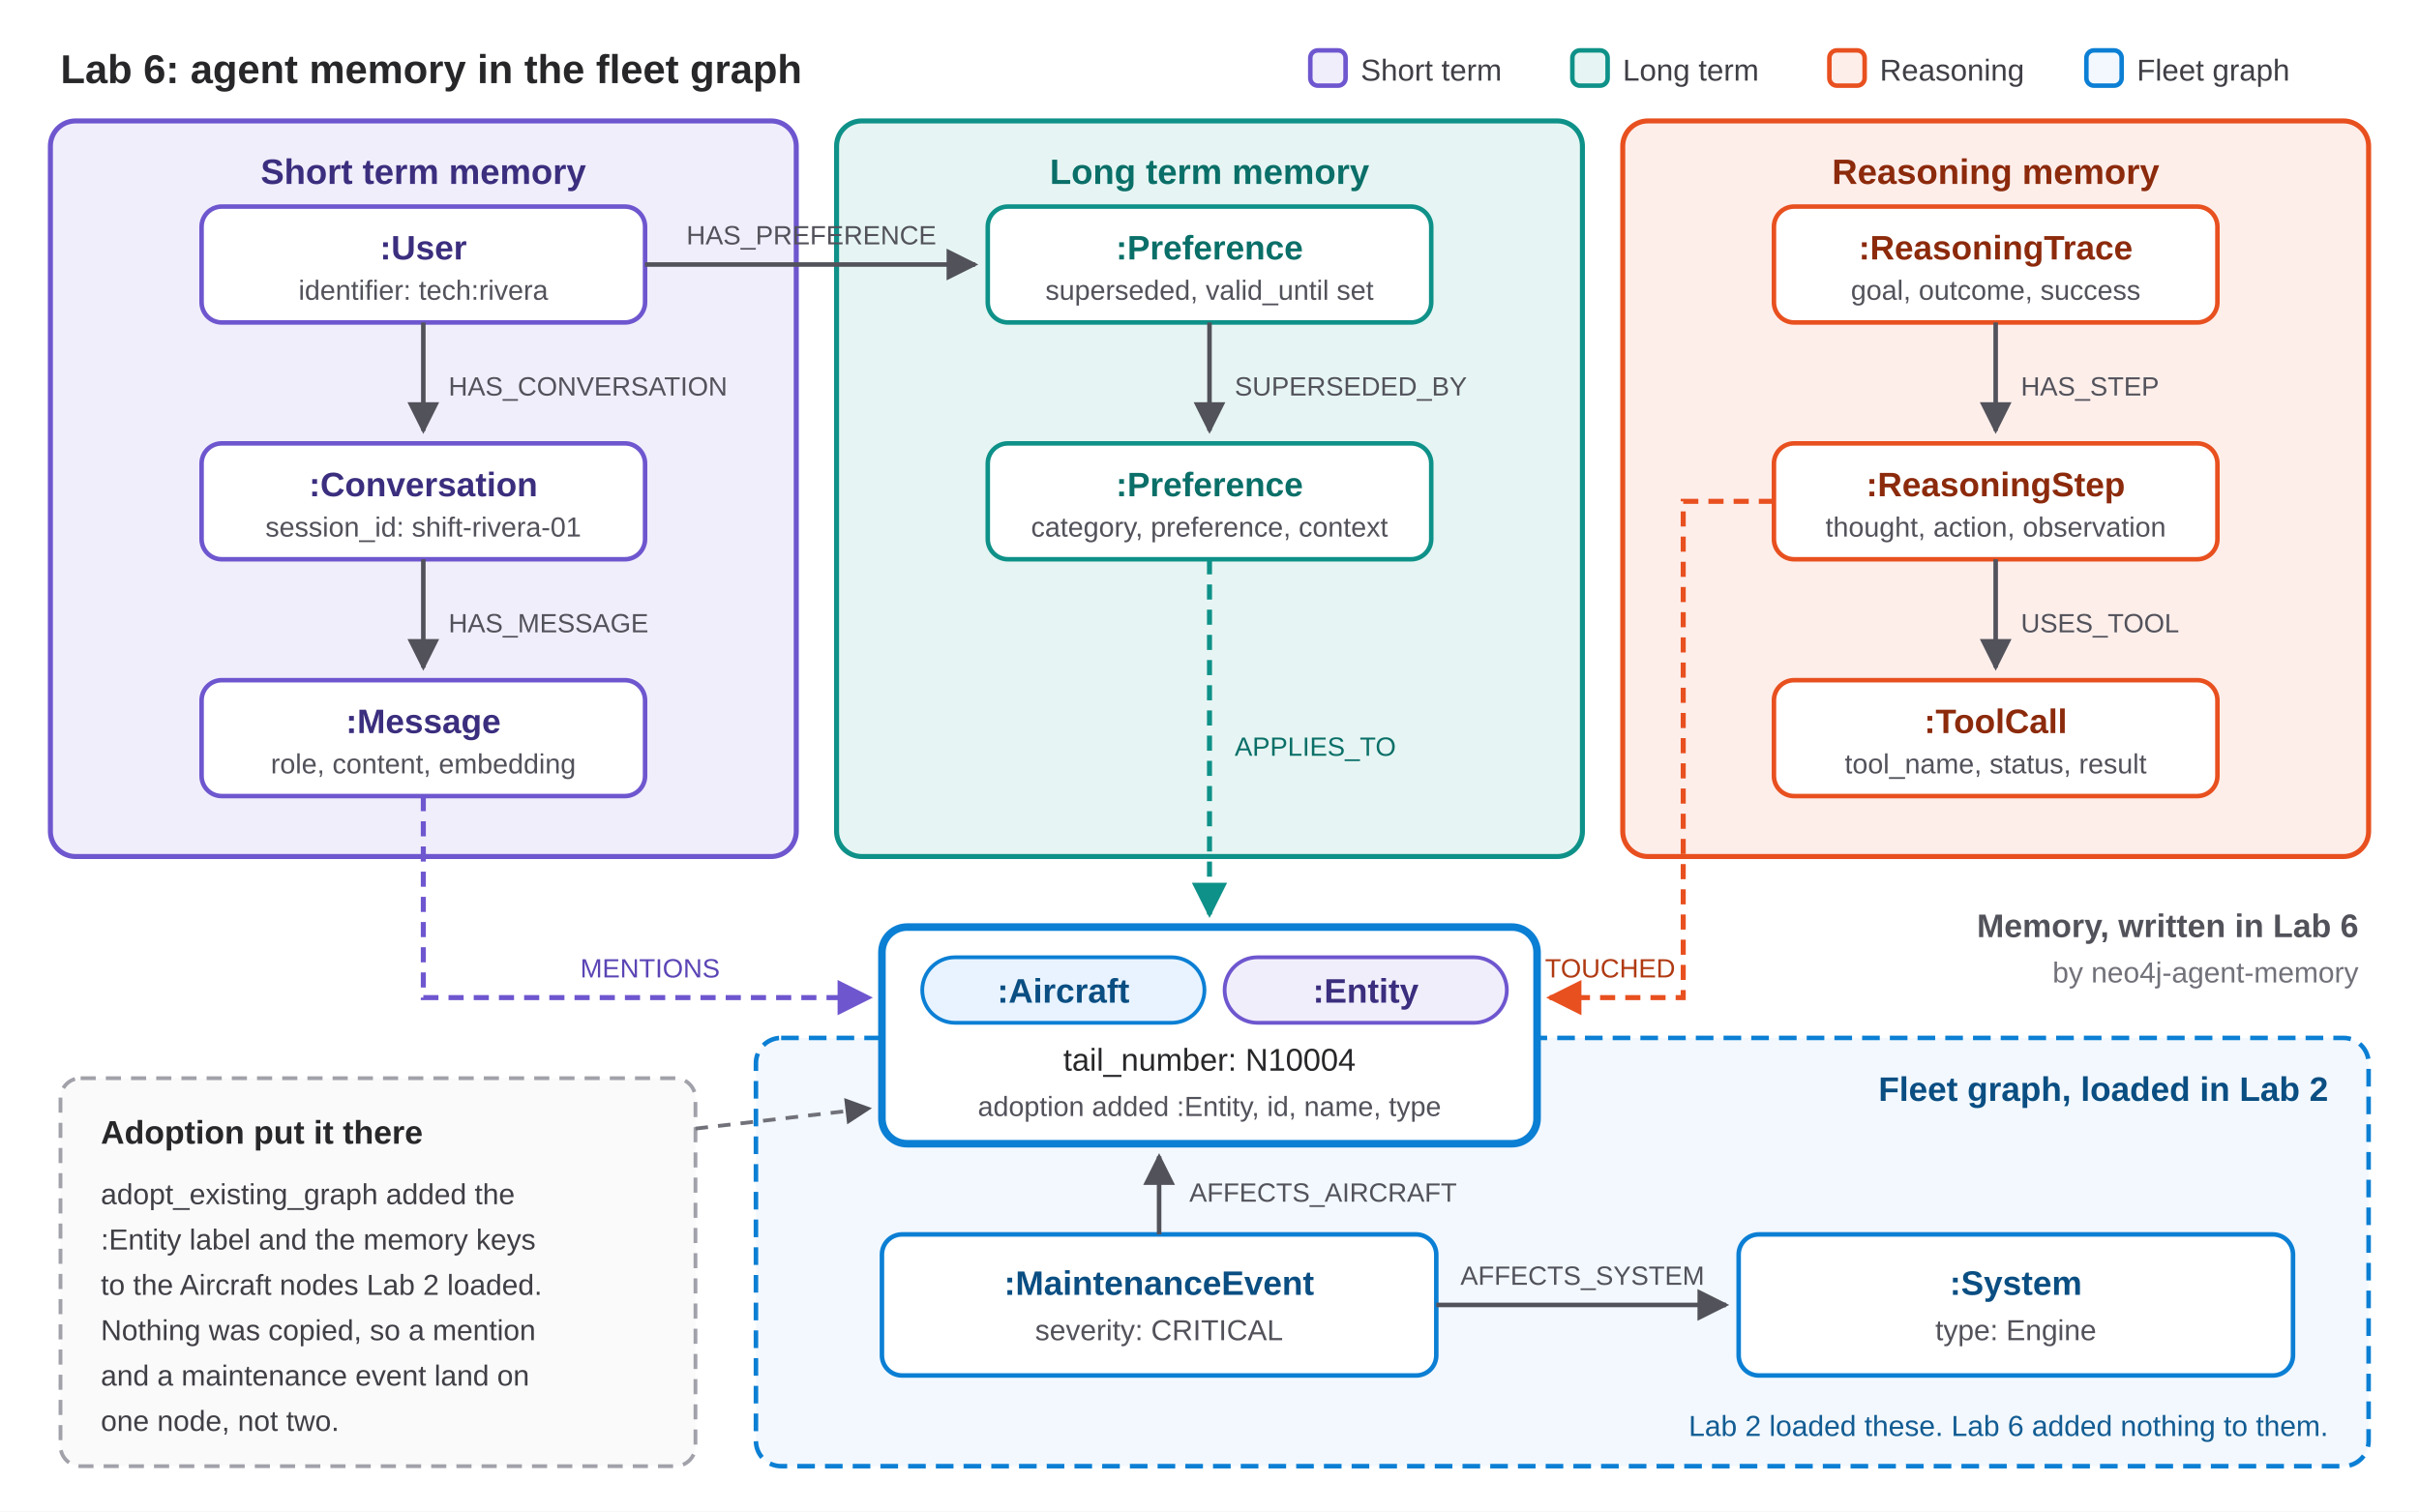
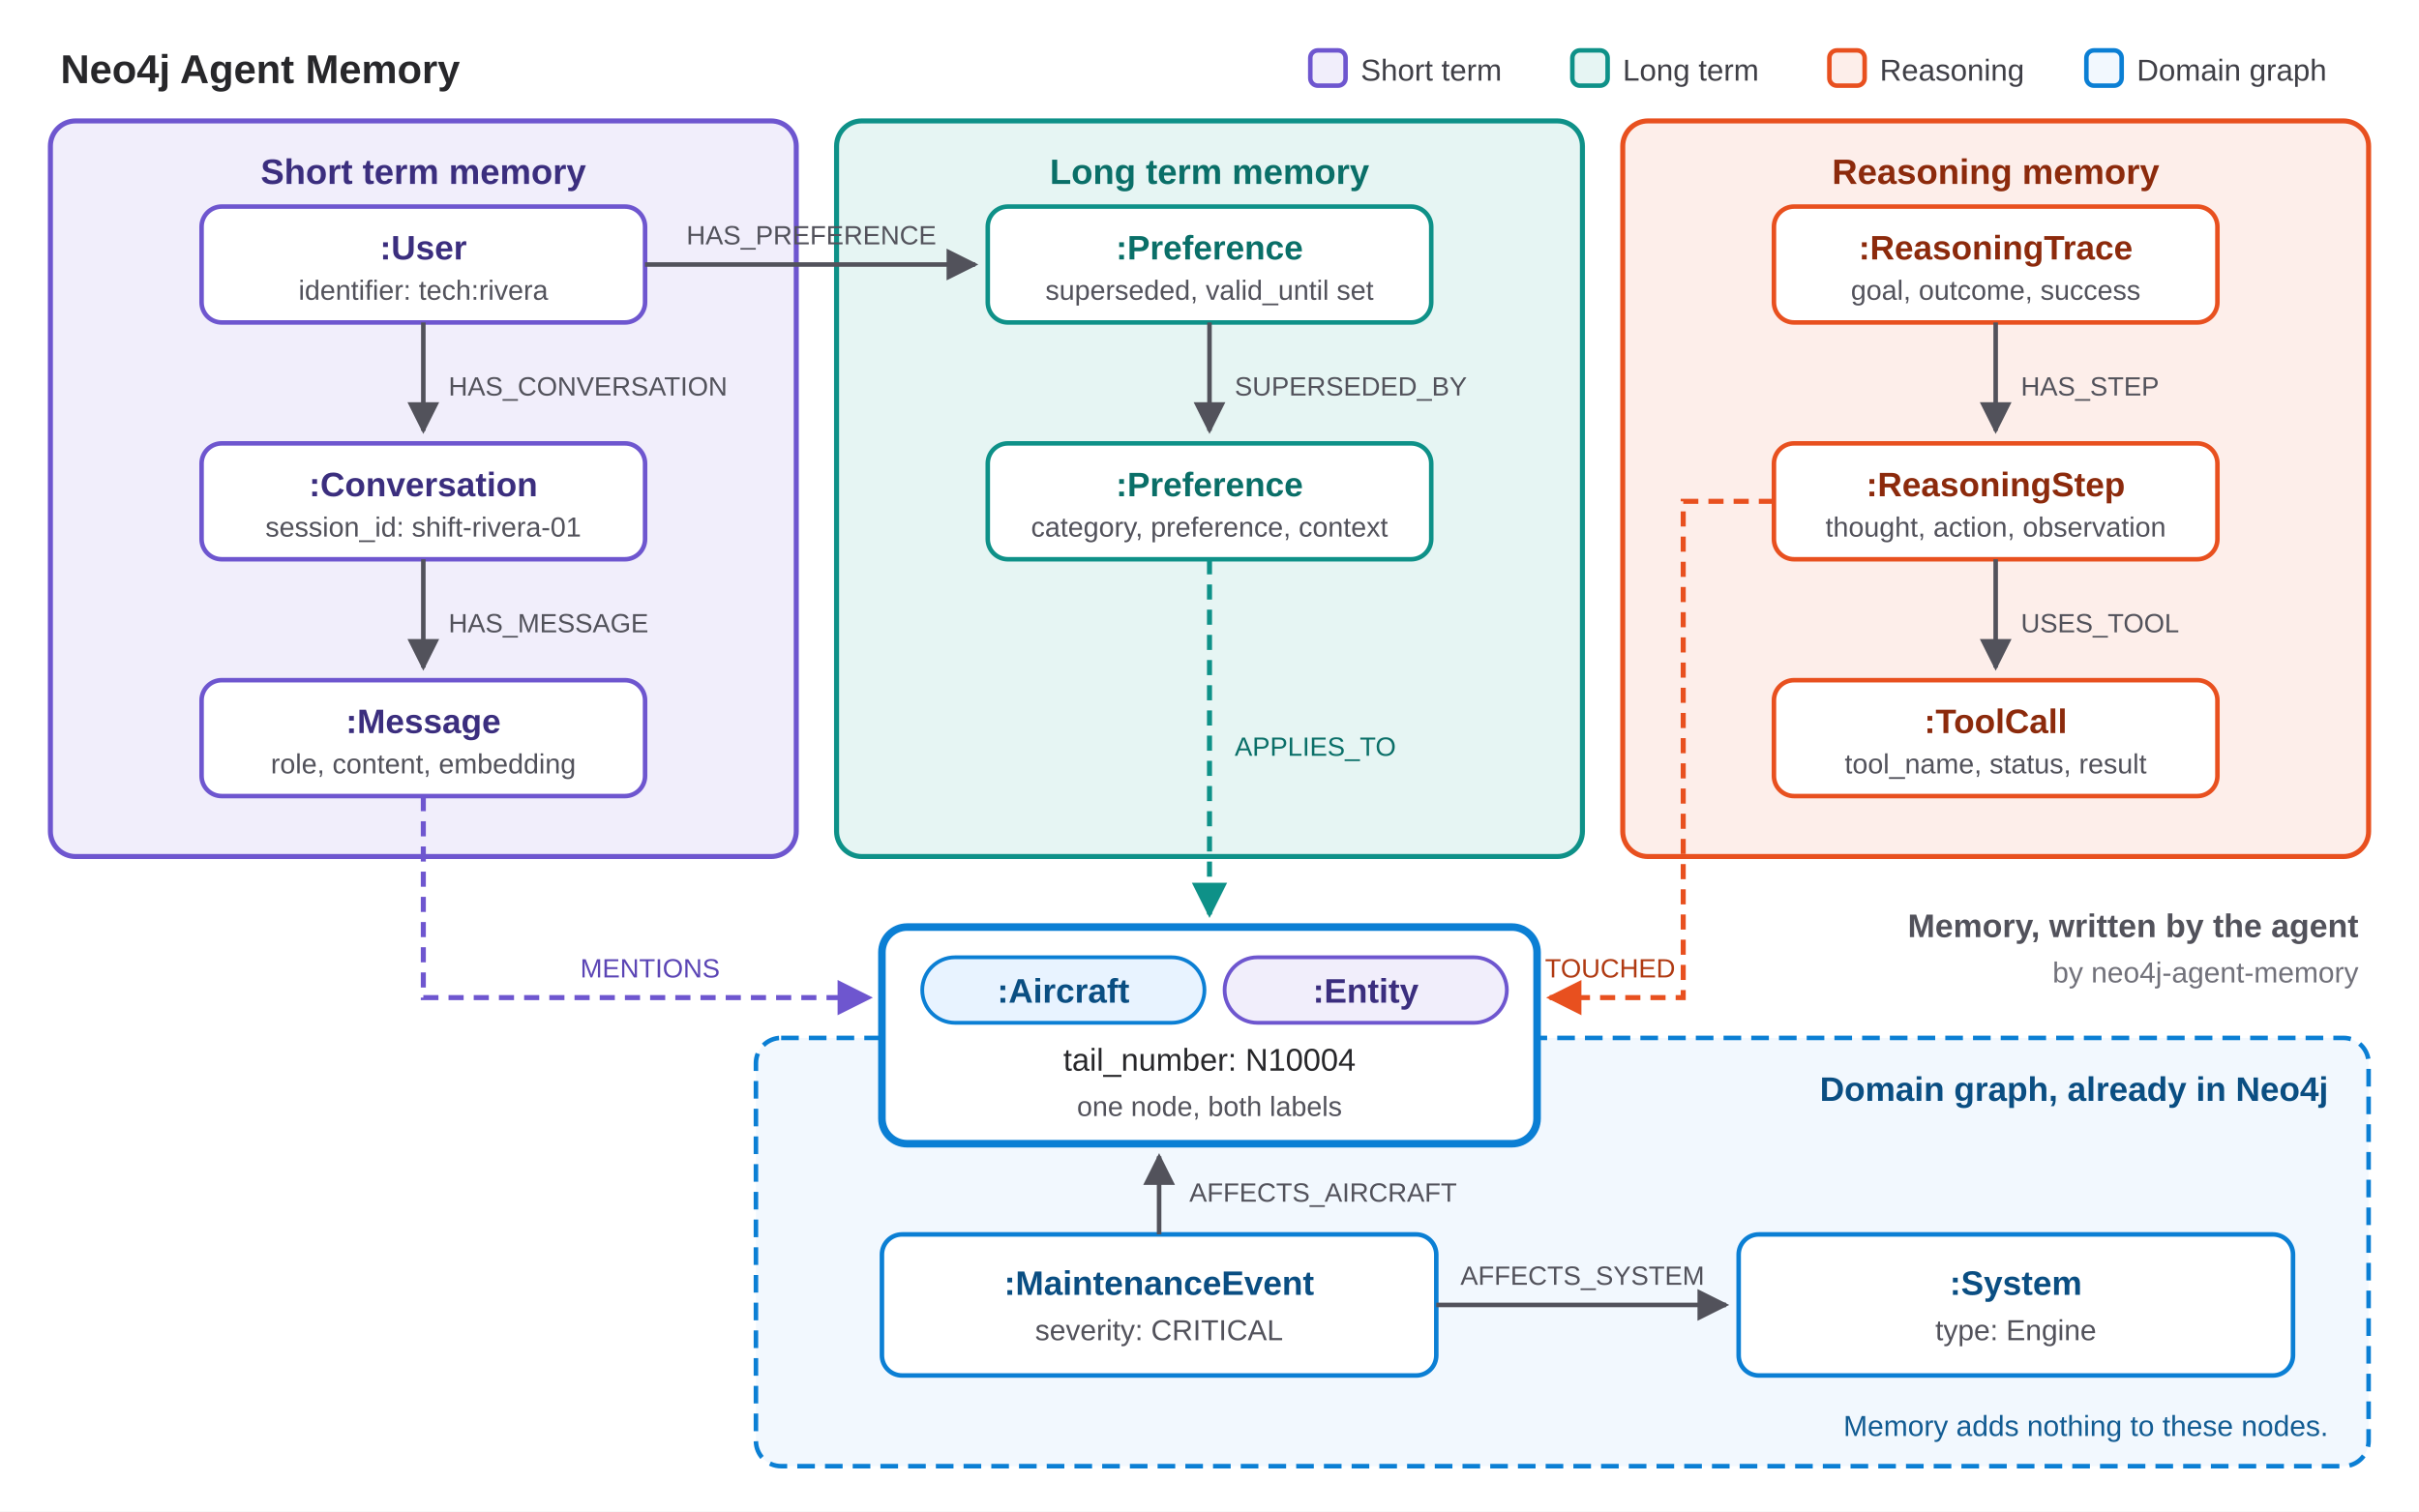
<svg xmlns="http://www.w3.org/2000/svg" viewBox="0 0 960 600" width="960" height="600" font-family="Liberation Sans, Helvetica, Arial, sans-serif">
  <defs>
    <marker id="arrow" viewBox="0 0 10 10" refX="9" refY="5" markerWidth="7" markerHeight="7" orient="auto-start-reverse">
      <path d="M 0 0 L 10 5 L 0 10 z" fill="#52525B" />
    </marker>
    <marker id="arrow-st" viewBox="0 0 10 10" refX="9" refY="5" markerWidth="7" markerHeight="7" orient="auto-start-reverse">
      <path d="M 0 0 L 10 5 L 0 10 z" fill="#6E56CF" />
    </marker>
    <marker id="arrow-lt" viewBox="0 0 10 10" refX="9" refY="5" markerWidth="7" markerHeight="7" orient="auto-start-reverse">
      <path d="M 0 0 L 10 5 L 0 10 z" fill="#0E9188" />
    </marker>
    <marker id="arrow-rz" viewBox="0 0 10 10" refX="9" refY="5" markerWidth="7" markerHeight="7" orient="auto-start-reverse">
      <path d="M 0 0 L 10 5 L 0 10 z" fill="#E8501F" />
    </marker>
  </defs>
  <rect width="960" height="600" fill="#FFFFFF" />
-   <text x="24" y="33" font-size="16" font-weight="bold" fill="#27272A">Lab 6: agent memory in the fleet graph</text>
+   <text x="24" y="33" font-size="16" font-weight="bold" fill="#27272A">Neo4j Agent Memory</text>
  <rect x="520" y="20" width="14" height="14" rx="3" fill="#F1EEFB" stroke="#6E56CF" stroke-width="1.8" />
  <text x="540" y="32" font-size="12" fill="#3F3F46">Short term</text>
  <rect x="624" y="20" width="14" height="14" rx="3" fill="#E6F5F3" stroke="#0E9188" stroke-width="1.8" />
  <text x="644" y="32" font-size="12" fill="#3F3F46">Long term</text>
  <rect x="726" y="20" width="14" height="14" rx="3" fill="#FDEEEA" stroke="#E8501F" stroke-width="1.8" />
  <text x="746" y="32" font-size="12" fill="#3F3F46">Reasoning</text>
  <rect x="828" y="20" width="14" height="14" rx="3" fill="#F2F8FE" stroke="#0B7FD4" stroke-width="1.8" />
-   <text x="848" y="32" font-size="12" fill="#3F3F46">Fleet graph</text>
+   <text x="848" y="32" font-size="12" fill="#3F3F46">Domain graph</text>
  <rect x="20" y="48" width="296" height="292" rx="10" fill="#F1EEFB" stroke="#6E56CF" stroke-width="2" />
  <text x="168" y="73" text-anchor="middle" font-size="14" font-weight="bold" fill="#3B2E7E">Short term memory</text>
  <rect x="80" y="82" width="176" height="46" rx="8" fill="#FFFFFF" stroke="#6E56CF" stroke-width="1.8" />
  <text x="168" y="103" text-anchor="middle" font-size="13.5" font-weight="bold" fill="#3B2E7E">:User</text>
  <text x="168" y="119" text-anchor="middle" font-size="11" fill="#52525B">identifier: tech:rivera</text>
  <line x1="168" y1="128" x2="168" y2="171" stroke="#52525B" stroke-width="1.8" marker-end="url(#arrow)" />
  <text x="178" y="157" font-size="10.5" fill="#52525B">HAS_CONVERSATION</text>
  <rect x="80" y="176" width="176" height="46" rx="8" fill="#FFFFFF" stroke="#6E56CF" stroke-width="1.8" />
  <text x="168" y="197" text-anchor="middle" font-size="13.5" font-weight="bold" fill="#3B2E7E">:Conversation</text>
  <text x="168" y="213" text-anchor="middle" font-size="11" fill="#52525B">session_id: shift-rivera-01</text>
  <line x1="168" y1="222" x2="168" y2="265" stroke="#52525B" stroke-width="1.8" marker-end="url(#arrow)" />
  <text x="178" y="251" font-size="10.5" fill="#52525B">HAS_MESSAGE</text>
  <rect x="80" y="270" width="176" height="46" rx="8" fill="#FFFFFF" stroke="#6E56CF" stroke-width="1.8" />
  <text x="168" y="291" text-anchor="middle" font-size="13.5" font-weight="bold" fill="#3B2E7E">:Message</text>
  <text x="168" y="307" text-anchor="middle" font-size="11" fill="#52525B">role, content, embedding</text>
  <rect x="332" y="48" width="296" height="292" rx="10" fill="#E6F5F3" stroke="#0E9188" stroke-width="2" />
  <text x="480" y="73" text-anchor="middle" font-size="14" font-weight="bold" fill="#0A6F68">Long term memory</text>
  <line x1="256" y1="105" x2="387" y2="105" stroke="#52525B" stroke-width="1.8" marker-end="url(#arrow)" />
  <text x="322" y="97" text-anchor="middle" font-size="10.5" fill="#52525B">HAS_PREFERENCE</text>
  <rect x="392" y="82" width="176" height="46" rx="8" fill="#FFFFFF" stroke="#0E9188" stroke-width="1.8" />
  <text x="480" y="103" text-anchor="middle" font-size="13.5" font-weight="bold" fill="#0A6F68">:Preference</text>
  <text x="480" y="119" text-anchor="middle" font-size="11" fill="#52525B">superseded, valid_until set</text>
  <line x1="480" y1="128" x2="480" y2="171" stroke="#52525B" stroke-width="1.8" marker-end="url(#arrow)" />
  <text x="490" y="157" font-size="10.5" fill="#52525B">SUPERSEDED_BY</text>
  <rect x="392" y="176" width="176" height="46" rx="8" fill="#FFFFFF" stroke="#0E9188" stroke-width="1.8" />
  <text x="480" y="197" text-anchor="middle" font-size="13.5" font-weight="bold" fill="#0A6F68">:Preference</text>
  <text x="480" y="213" text-anchor="middle" font-size="11" fill="#52525B">category, preference, context</text>
  <rect x="644" y="48" width="296" height="292" rx="10" fill="#FDEEEA" stroke="#E8501F" stroke-width="2" />
  <text x="792" y="73" text-anchor="middle" font-size="14" font-weight="bold" fill="#8C2A0C">Reasoning memory</text>
  <rect x="704" y="82" width="176" height="46" rx="8" fill="#FFFFFF" stroke="#E8501F" stroke-width="1.8" />
  <text x="792" y="103" text-anchor="middle" font-size="13.5" font-weight="bold" fill="#8C2A0C">:ReasoningTrace</text>
  <text x="792" y="119" text-anchor="middle" font-size="11" fill="#52525B">goal, outcome, success</text>
  <line x1="792" y1="128" x2="792" y2="171" stroke="#52525B" stroke-width="1.8" marker-end="url(#arrow)" />
  <text x="802" y="157" font-size="10.5" fill="#52525B">HAS_STEP</text>
  <rect x="704" y="176" width="176" height="46" rx="8" fill="#FFFFFF" stroke="#E8501F" stroke-width="1.8" />
  <text x="792" y="197" text-anchor="middle" font-size="13.5" font-weight="bold" fill="#8C2A0C">:ReasoningStep</text>
  <text x="792" y="213" text-anchor="middle" font-size="11" fill="#52525B">thought, action, observation</text>
  <line x1="792" y1="222" x2="792" y2="265" stroke="#52525B" stroke-width="1.8" marker-end="url(#arrow)" />
  <text x="802" y="251" font-size="10.5" fill="#52525B">USES_TOOL</text>
  <rect x="704" y="270" width="176" height="46" rx="8" fill="#FFFFFF" stroke="#E8501F" stroke-width="1.8" />
  <text x="792" y="291" text-anchor="middle" font-size="13.5" font-weight="bold" fill="#8C2A0C">:ToolCall</text>
  <text x="792" y="307" text-anchor="middle" font-size="11" fill="#52525B">tool_name, status, result</text>
-   <text x="936" y="372" text-anchor="end" font-size="13" font-weight="bold" fill="#52525B">Memory, written in Lab 6</text>
+   <text x="936" y="372" text-anchor="end" font-size="13" font-weight="bold" fill="#52525B">Memory, written by the agent</text>
  <text x="936" y="390" text-anchor="end" font-size="11.5" fill="#71717A">by neo4j-agent-memory</text>
  <rect x="300" y="412" width="640" height="170" rx="10" fill="#F2F8FE" stroke="#0B7FD4" stroke-width="1.8" stroke-dasharray="7 4" />
-   <text x="924" y="437" text-anchor="end" font-size="13.5" font-weight="bold" fill="#0A4E82">Fleet graph, loaded in Lab 2</text>
+   <text x="924" y="437" text-anchor="end" font-size="13.5" font-weight="bold" fill="#0A4E82">Domain graph, already in Neo4j</text>
  <rect x="350" y="490" width="220" height="56" rx="8" fill="#FFFFFF" stroke="#0B7FD4" stroke-width="1.8" />
  <text x="460" y="514" text-anchor="middle" font-size="13.5" font-weight="bold" fill="#0A4E82">:MaintenanceEvent</text>
  <text x="460" y="532" text-anchor="middle" font-size="11.5" fill="#52525B">severity: CRITICAL</text>
  <rect x="690" y="490" width="220" height="56" rx="8" fill="#FFFFFF" stroke="#0B7FD4" stroke-width="1.8" />
  <text x="800" y="514" text-anchor="middle" font-size="13.5" font-weight="bold" fill="#0A4E82">:System</text>
  <text x="800" y="532" text-anchor="middle" font-size="11.5" fill="#52525B">type: Engine</text>
  <line x1="460" y1="490" x2="460" y2="459" stroke="#52525B" stroke-width="1.8" marker-end="url(#arrow)" />
  <text x="472" y="477" font-size="10.5" fill="#52525B">AFFECTS_AIRCRAFT</text>
  <line x1="570" y1="518" x2="685" y2="518" stroke="#52525B" stroke-width="1.8" marker-end="url(#arrow)" />
  <text x="628" y="510" text-anchor="middle" font-size="10.5" fill="#52525B">AFFECTS_SYSTEM</text>
-   <text x="924" y="570" text-anchor="end" font-size="11.5" fill="#125C93">Lab 2 loaded these. Lab 6 added nothing to them.</text>
+   <text x="924" y="570" text-anchor="end" font-size="11.5" fill="#125C93">Memory adds nothing to these nodes.</text>
  <path d="M 168 316 L 168 396 L 345 396" fill="none" stroke="#6E56CF" stroke-width="2" stroke-dasharray="6 4" marker-end="url(#arrow-st)" />
  <text x="258" y="388" text-anchor="middle" font-size="10.5" fill="#5B45B5">MENTIONS</text>
  <path d="M 480 222 L 480 363" fill="none" stroke="#0E9188" stroke-width="2" stroke-dasharray="6 4" marker-end="url(#arrow-lt)" />
  <text x="490" y="300" font-size="10.5" fill="#0A6F68">APPLIES_TO</text>
  <path d="M 704 199 L 668 199 L 668 396 L 615 396" fill="none" stroke="#E8501F" stroke-width="2" stroke-dasharray="6 4" marker-end="url(#arrow-rz)" />
  <text x="639" y="388" text-anchor="middle" font-size="10.5" fill="#B03A12">TOUCHED</text>
  <rect x="350" y="368" width="260" height="86" rx="10" fill="#FFFFFF" stroke="#0B7FD4" stroke-width="3" />
  <rect x="366" y="380" width="112" height="26" rx="13" fill="#E8F3FF" stroke="#0B7FD4" stroke-width="1.5" />
  <text x="422" y="398" text-anchor="middle" font-size="13.5" font-weight="bold" fill="#0A4E82">:Aircraft</text>
  <rect x="486" y="380" width="112" height="26" rx="13" fill="#F1EEFB" stroke="#6E56CF" stroke-width="1.5" />
  <text x="542" y="398" text-anchor="middle" font-size="13.5" font-weight="bold" fill="#3B2E7E">:Entity</text>
  <text x="480" y="425" text-anchor="middle" font-size="12.5" fill="#27272A">tail_number: N10004</text>
-   <text x="480" y="443" text-anchor="middle" font-size="11" fill="#52525B">adoption added :Entity, id, name, type</text>
-   <rect x="24" y="428" width="252" height="154" rx="8" fill="#FAFAFA" stroke="#A1A1AA" stroke-width="1.5" stroke-dasharray="6 4" />
-   <text x="40" y="454" font-size="13" font-weight="bold" fill="#27272A">Adoption put it there</text>
-   <text x="40" y="478" font-size="11.5" fill="#3F3F46">adopt_existing_graph added the</text>
-   <text x="40" y="496" font-size="11.5" fill="#3F3F46">:Entity label and the memory keys</text>
-   <text x="40" y="514" font-size="11.5" fill="#3F3F46">to the Aircraft nodes Lab 2 loaded.</text>
-   <text x="40" y="532" font-size="11.5" fill="#3F3F46">Nothing was copied, so a mention</text>
-   <text x="40" y="550" font-size="11.5" fill="#3F3F46">and a maintenance event land on</text>
-   <text x="40" y="568" font-size="11.5" fill="#3F3F46">one node, not two.</text>
-   <path d="M 276 448 L 345 440" fill="none" stroke="#71717A" stroke-width="1.5" stroke-dasharray="5 4" marker-end="url(#arrow)" />
+   <text x="480" y="443" text-anchor="middle" font-size="11" fill="#52525B">one node, both labels</text>
</svg>
